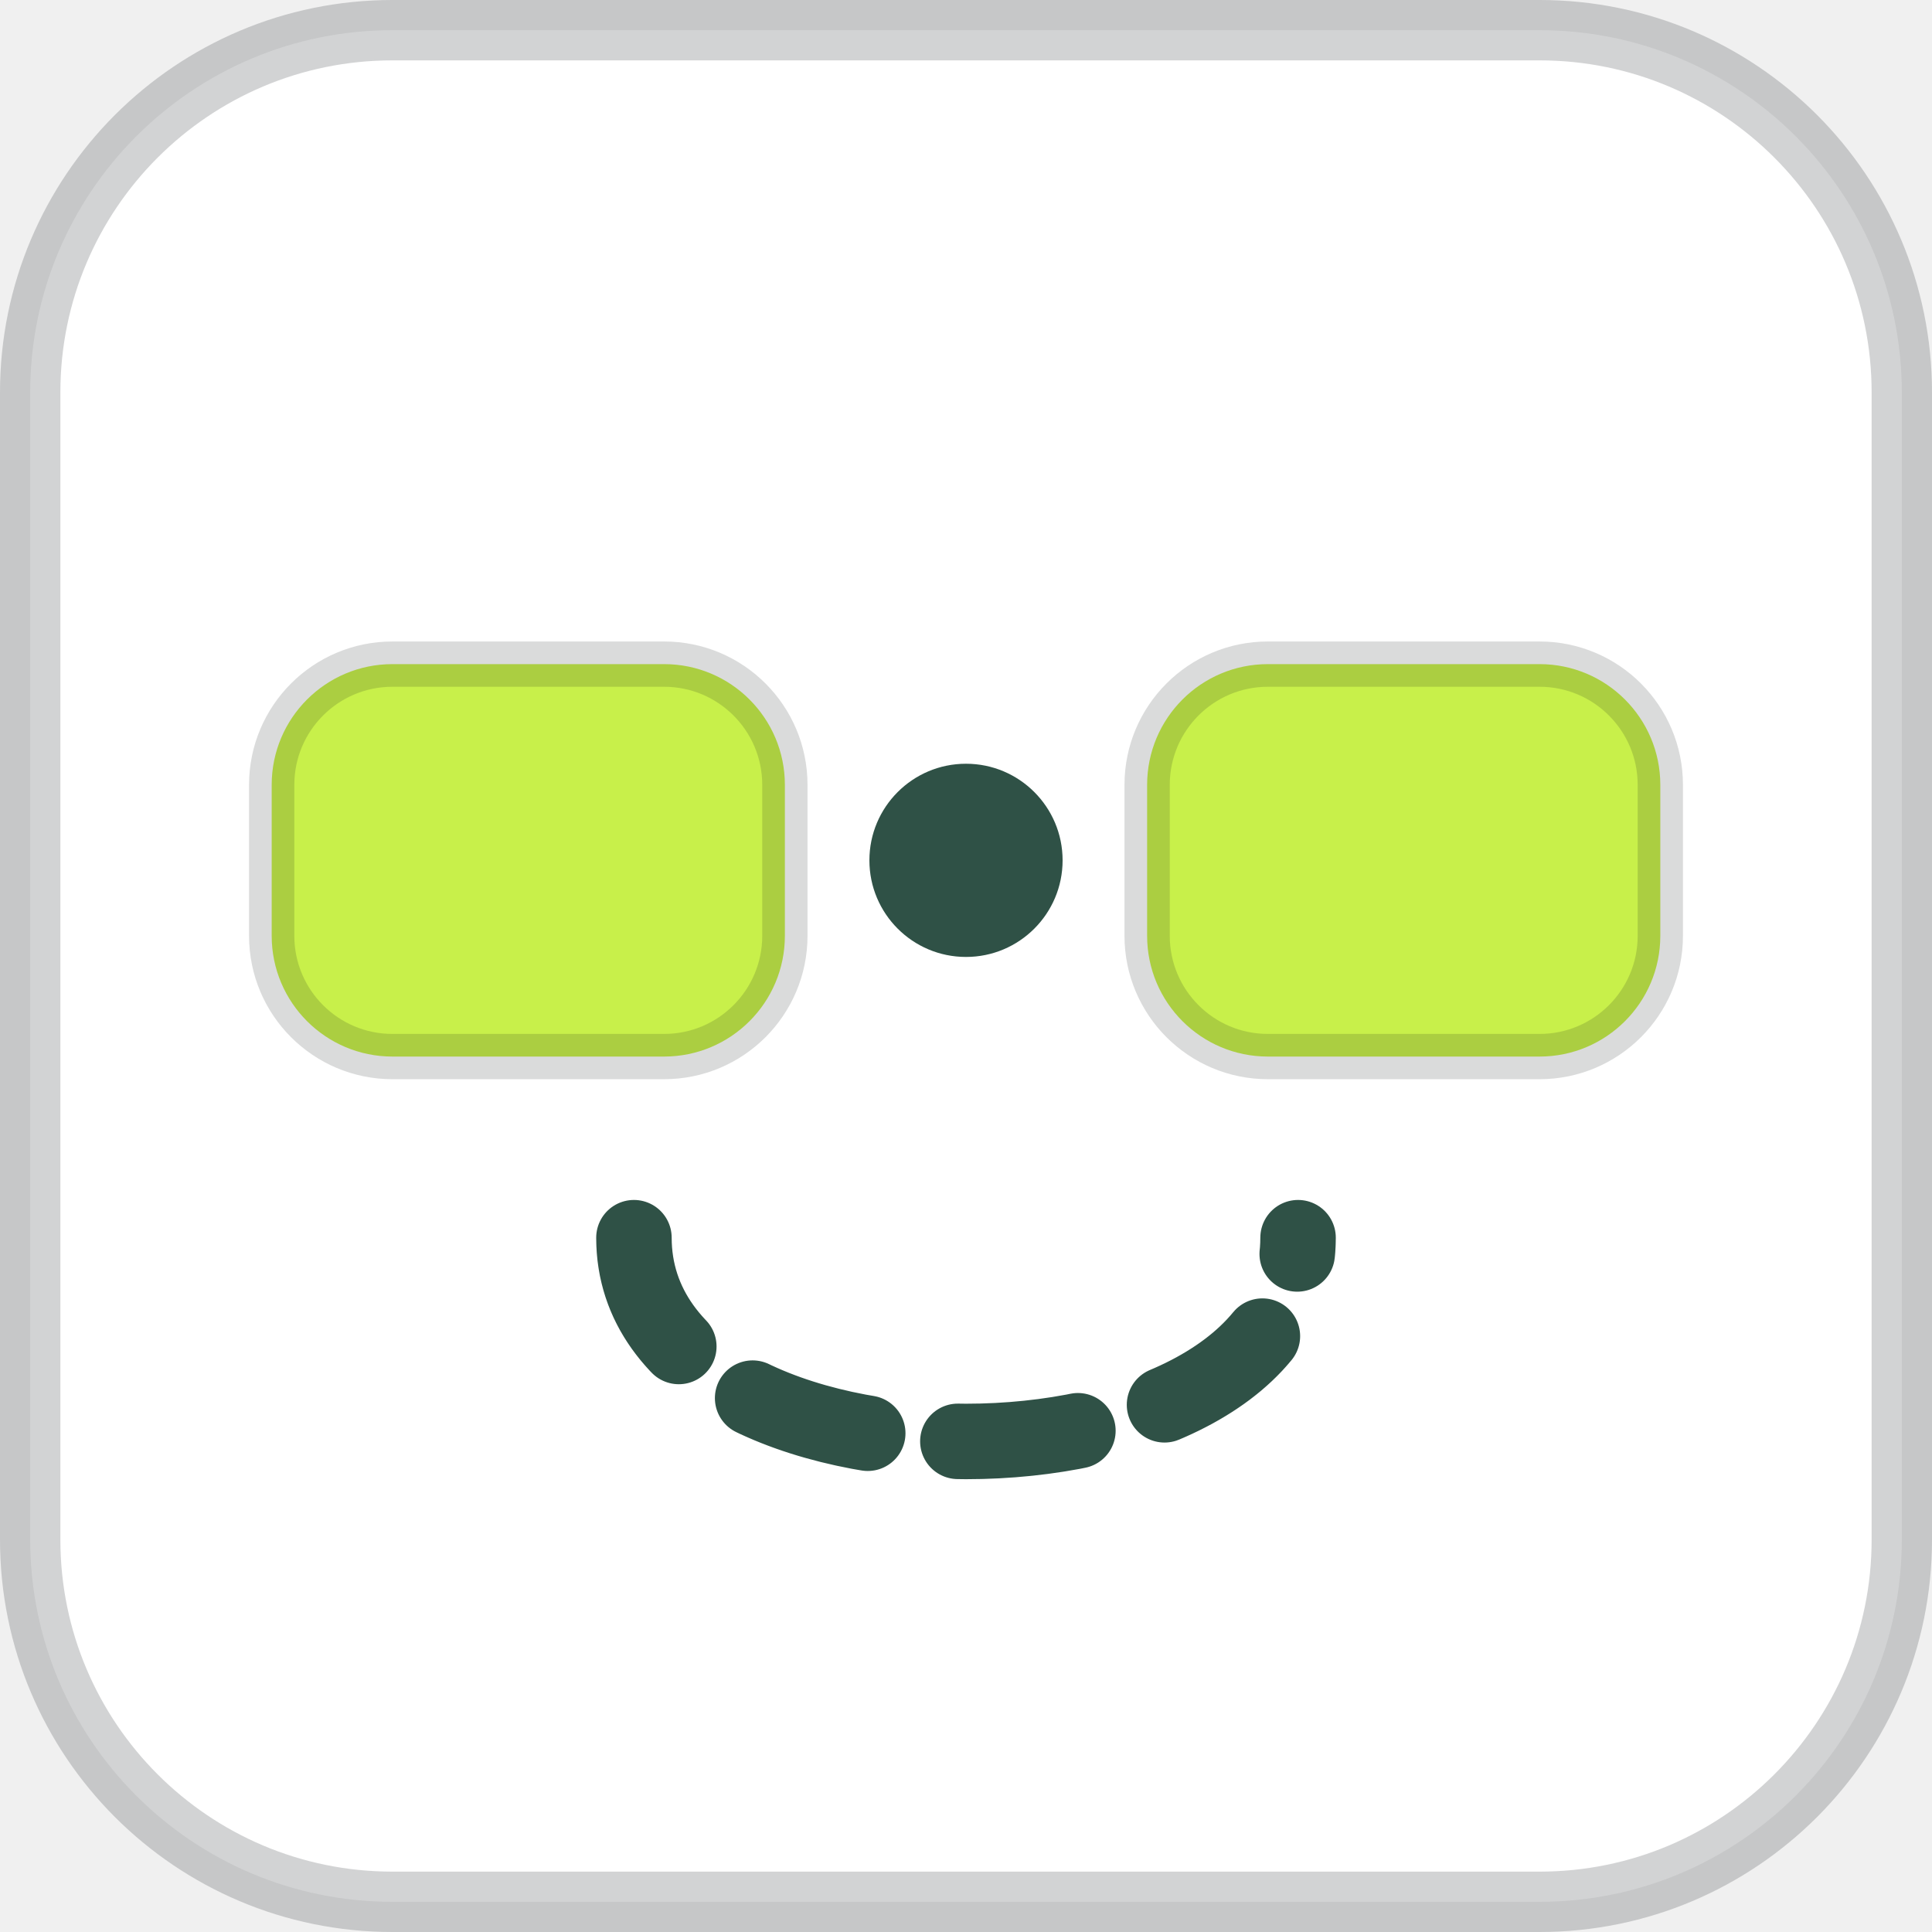
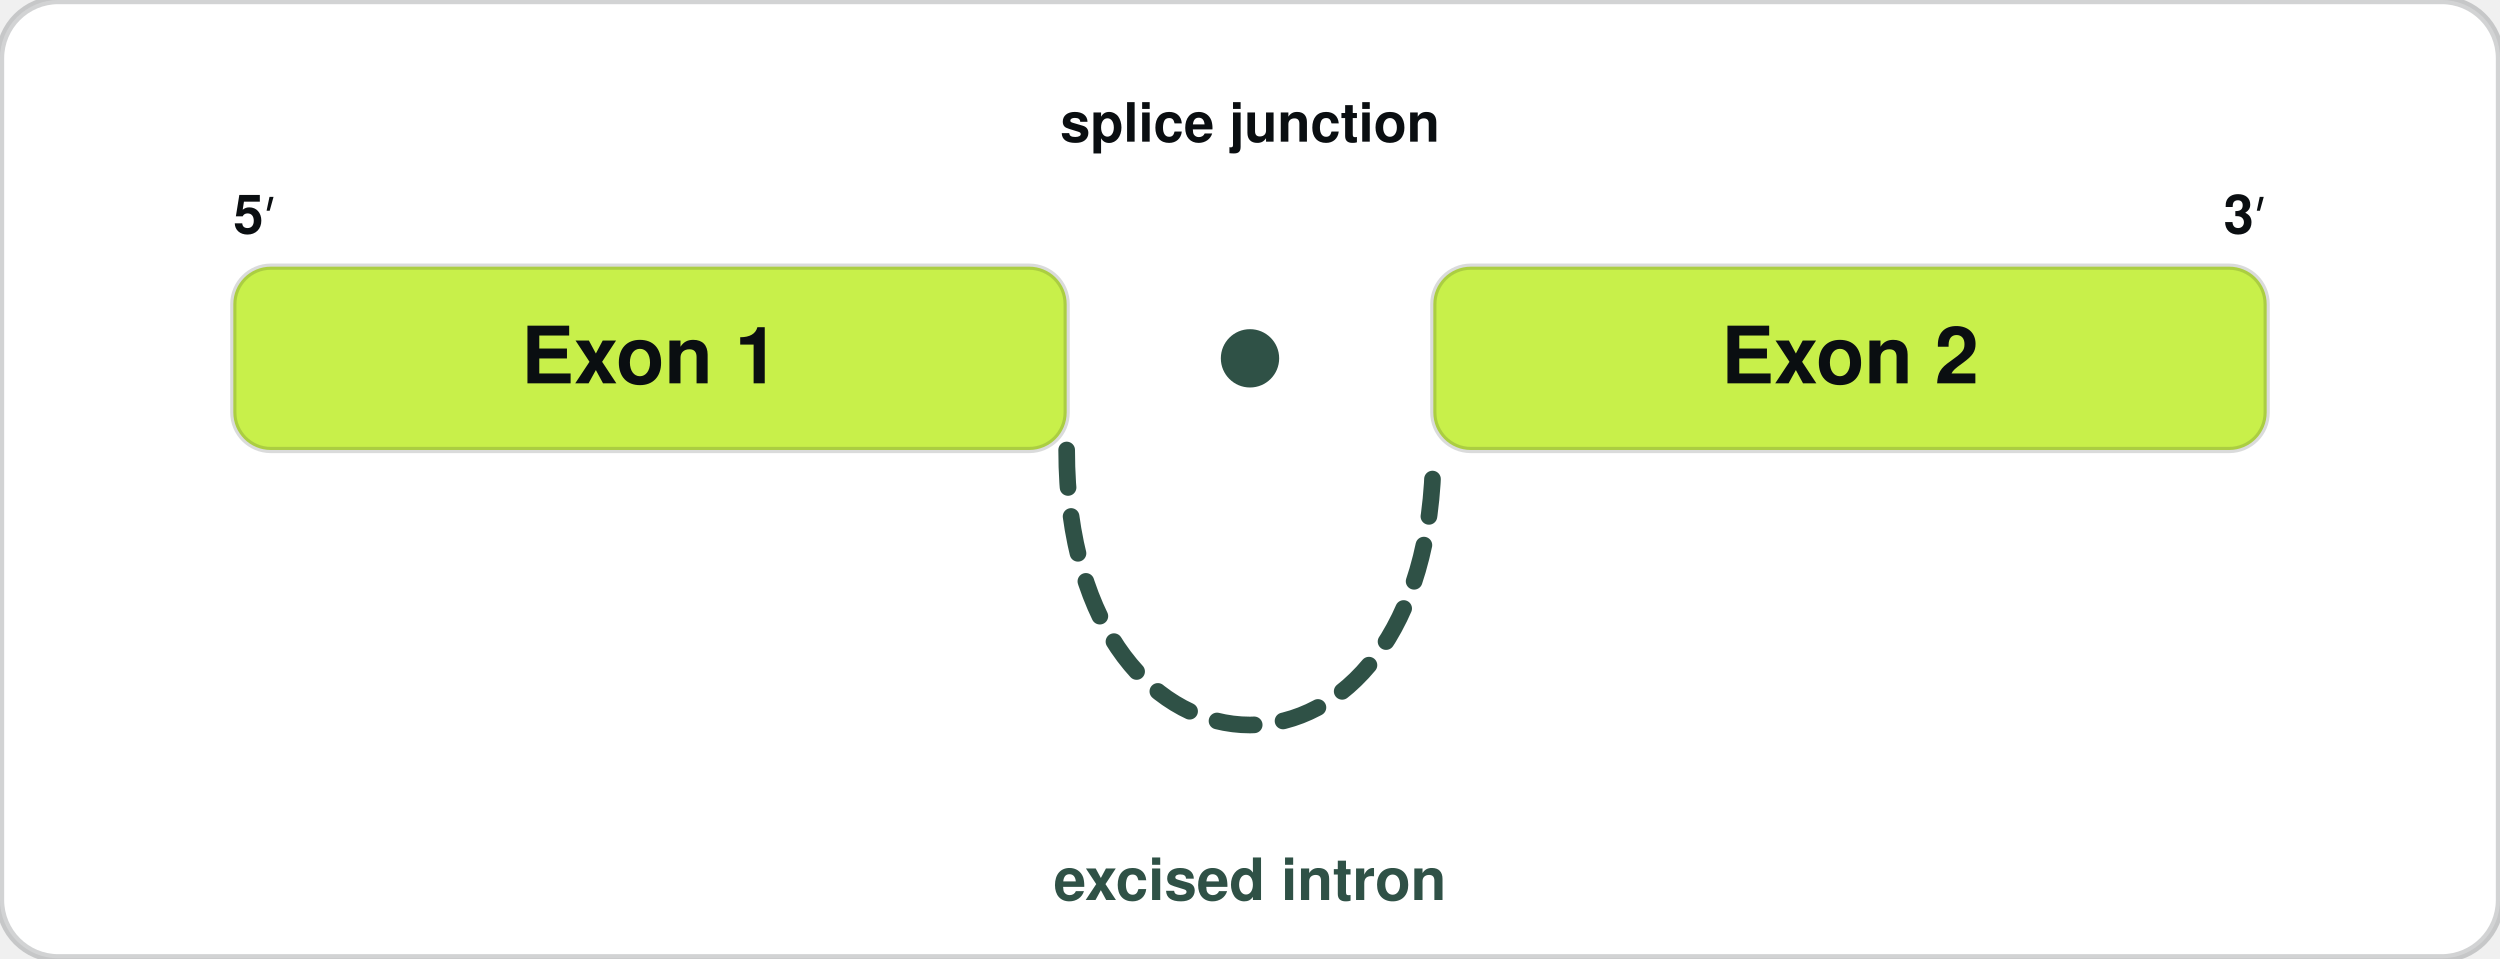
- <svg xmlns="http://www.w3.org/2000/svg" viewBox="0 0 64 64" width="64" height="64" fill="none" role="img" aria-labelledby="title desc">
-   <rect x="1" y="1" width="62" height="62" rx="12" fill="#ffffff" stroke="#0a0e11" stroke-opacity="0.18" stroke-width="2" />
-   <rect x="9" y="22" width="17" height="13" rx="4" fill="#c8f04a" stroke="#0a0e11" stroke-opacity="0.15" stroke-width="1.5" />
-   <rect x="38" y="22" width="17" height="13" rx="4" fill="#c8f04a" stroke="#0a0e11" stroke-opacity="0.15" stroke-width="1.5" />
-   <circle cx="32" cy="28.5" r="3.2" fill="#2f5146" />
-   <path d="M21 41c0 9 22 9 22 0" stroke="#2f5146" stroke-width="2.5" stroke-dasharray="4 3" stroke-linecap="round" />
+ <svg xmlns="http://www.w3.org/2000/svg" viewBox="0 0 600 230" role="img" aria-label="Splice junction: two exons joined at the splice site, with the excised intron shown below as a dashed arc">
+   <style>
+     .lbl { font-family: -apple-system, BlinkMacSystemFont, 'Segoe UI', Helvetica, Arial, sans-serif; }
+     .exon-text { fill: #0a0e11; font-size: 19px; font-weight: 700; }
+     .tag { fill: #0a0e11; font-size: 13px; font-weight: 600; }
+     .intron { fill: #2f5146; font-size: 14px; font-weight: 600; }
+   </style>
+   <rect x="0" y="0" width="600" height="230" rx="14" fill="#ffffff" stroke="#0a0e11" stroke-opacity="0.18" stroke-width="2" />
+   <rect x="56" y="64" width="200" height="44" rx="9" fill="#c8f04a" stroke="#0a0e11" stroke-opacity="0.15" stroke-width="1.5" />
+   <rect x="344" y="64" width="200" height="44" rx="9" fill="#c8f04a" stroke="#0a0e11" stroke-opacity="0.15" stroke-width="1.5" />
+   <text x="156" y="92" text-anchor="middle" class="lbl exon-text">Exon 1</text>
+   <text x="444" y="92" text-anchor="middle" class="lbl exon-text">Exon 2</text>
+   <text x="56" y="56" class="lbl tag">5′</text>
+   <text x="544" y="56" text-anchor="end" class="lbl tag">3′</text>
+   <text x="300" y="34" text-anchor="middle" class="lbl tag">splice junction</text>
+   <circle cx="300" cy="86" r="7" fill="#2f5146" />
+   <path d="M 256 108 C 256 196, 344 196, 344 108" fill="none" stroke="#2f5146" stroke-width="4" stroke-dasharray="9 7" stroke-linecap="round" />
+   <text x="300" y="216" text-anchor="middle" class="lbl intron">excised intron</text>
</svg>
